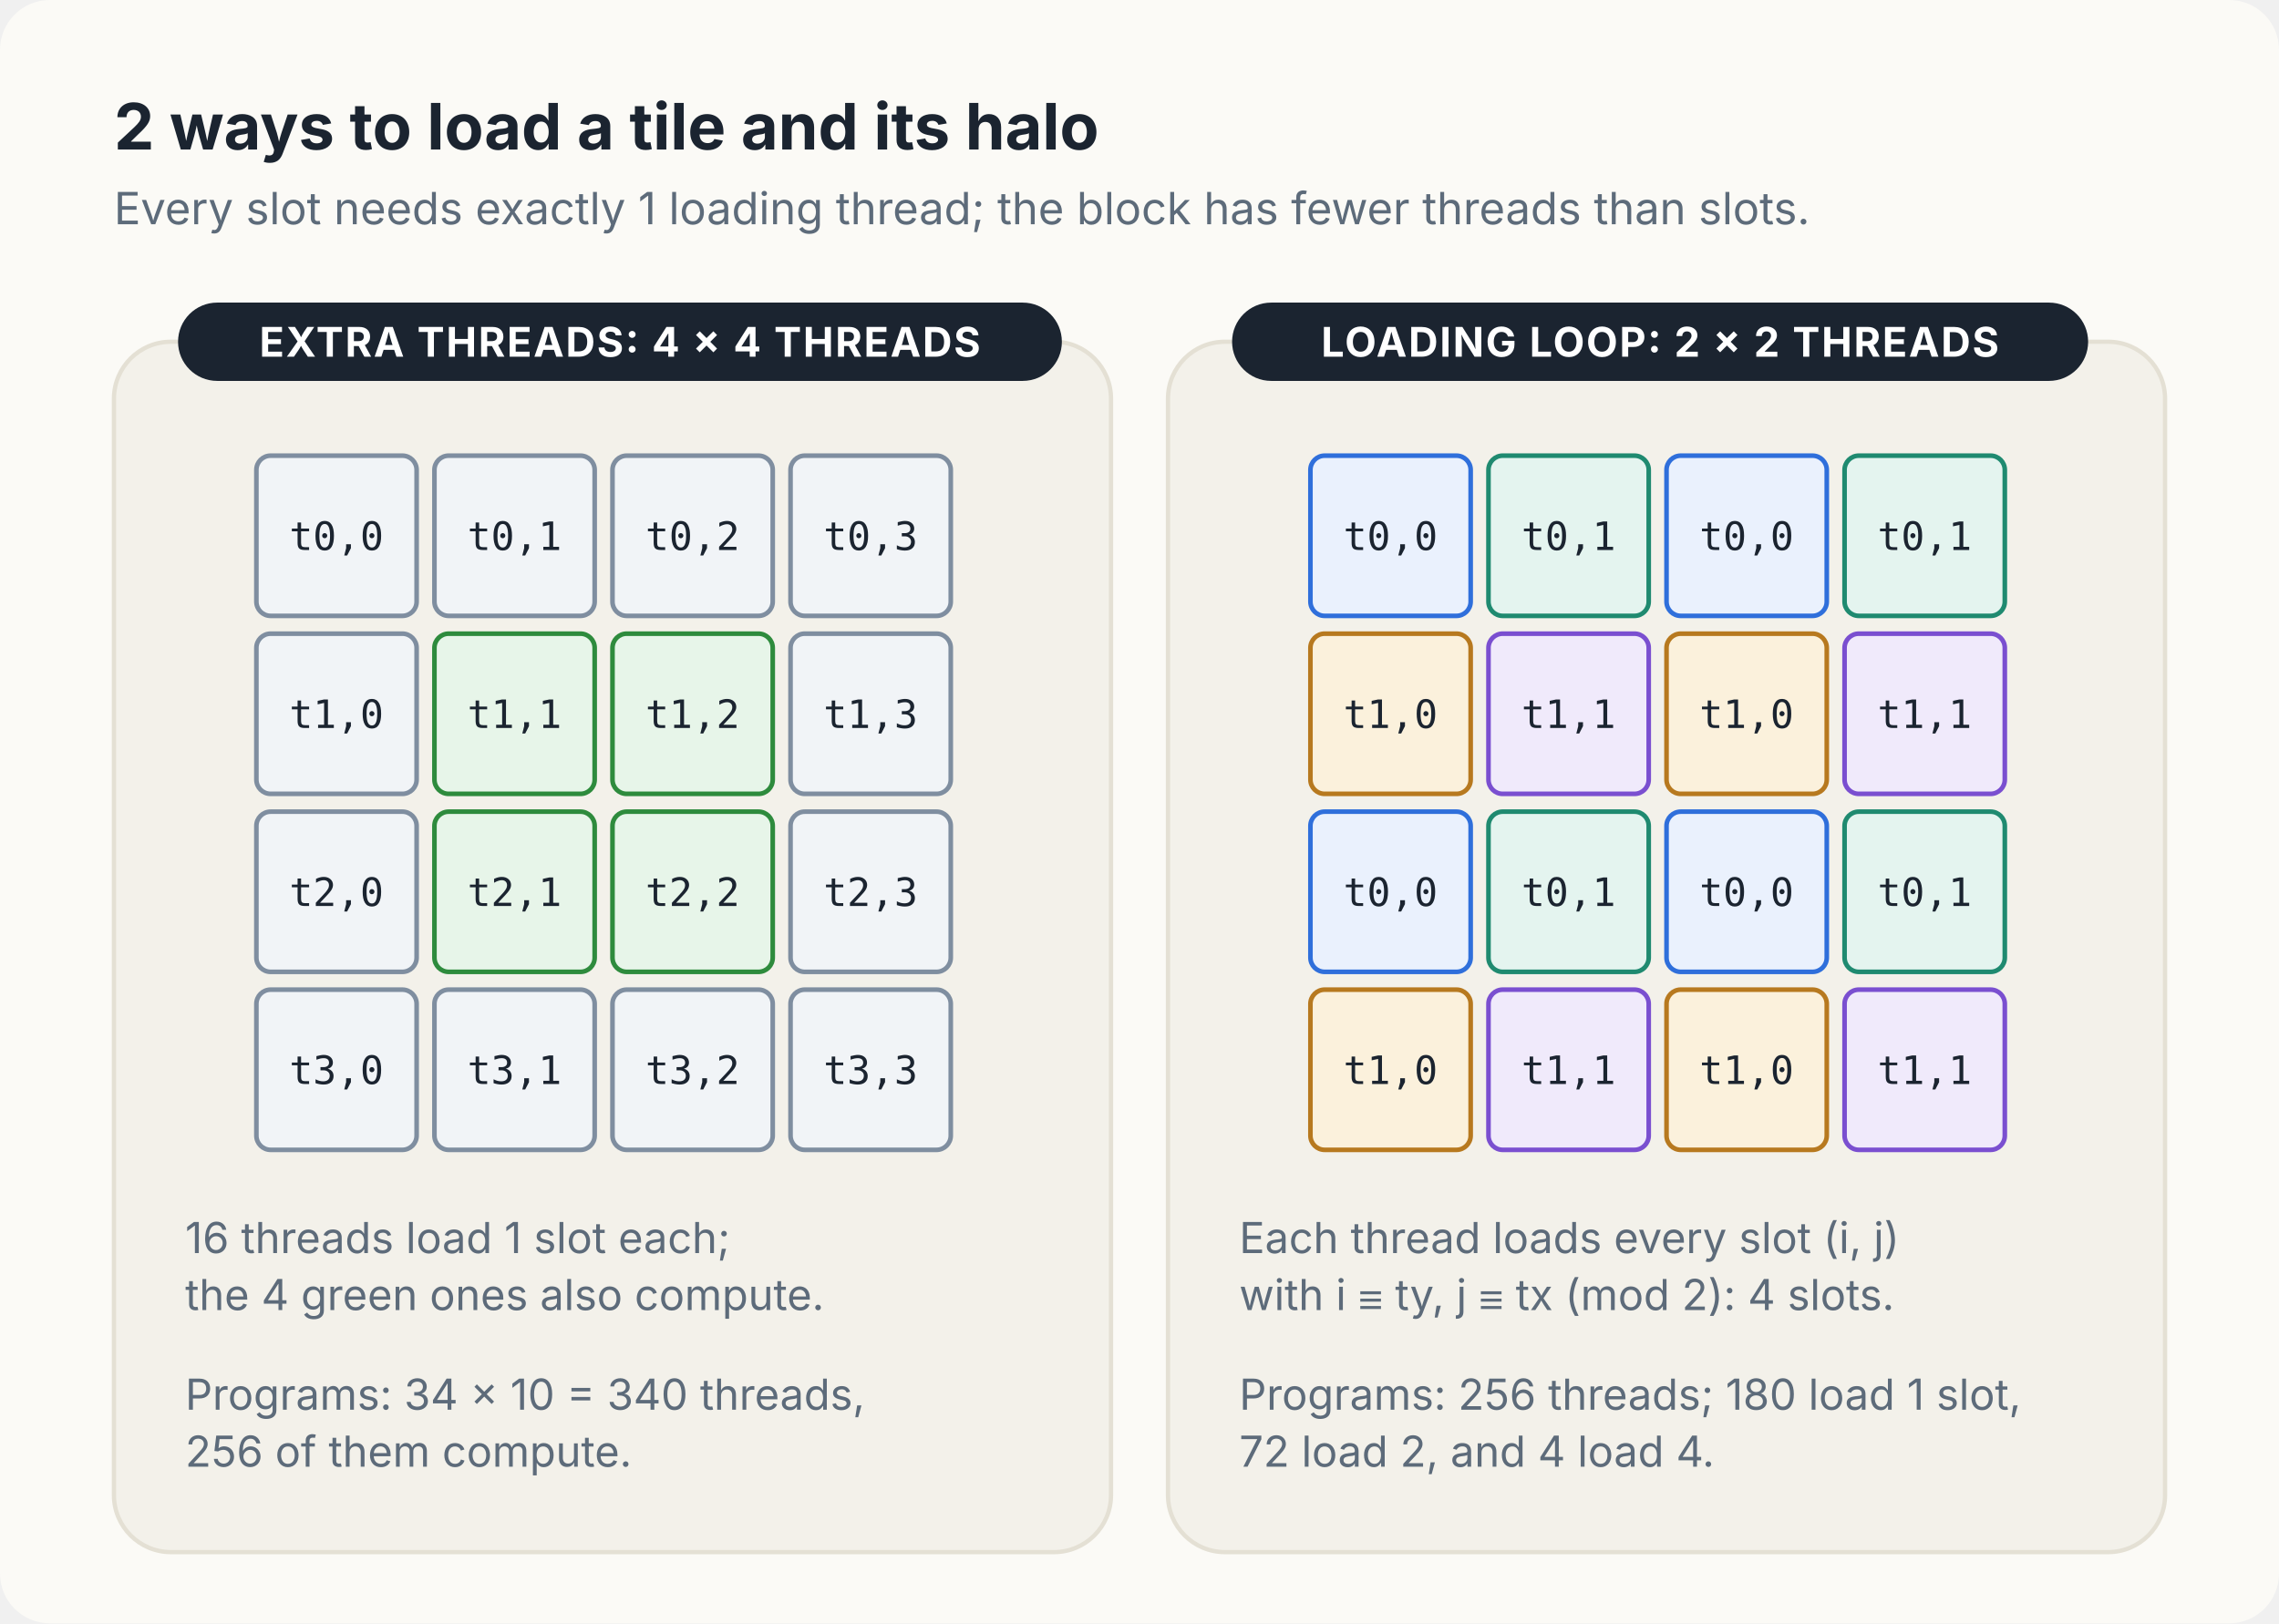
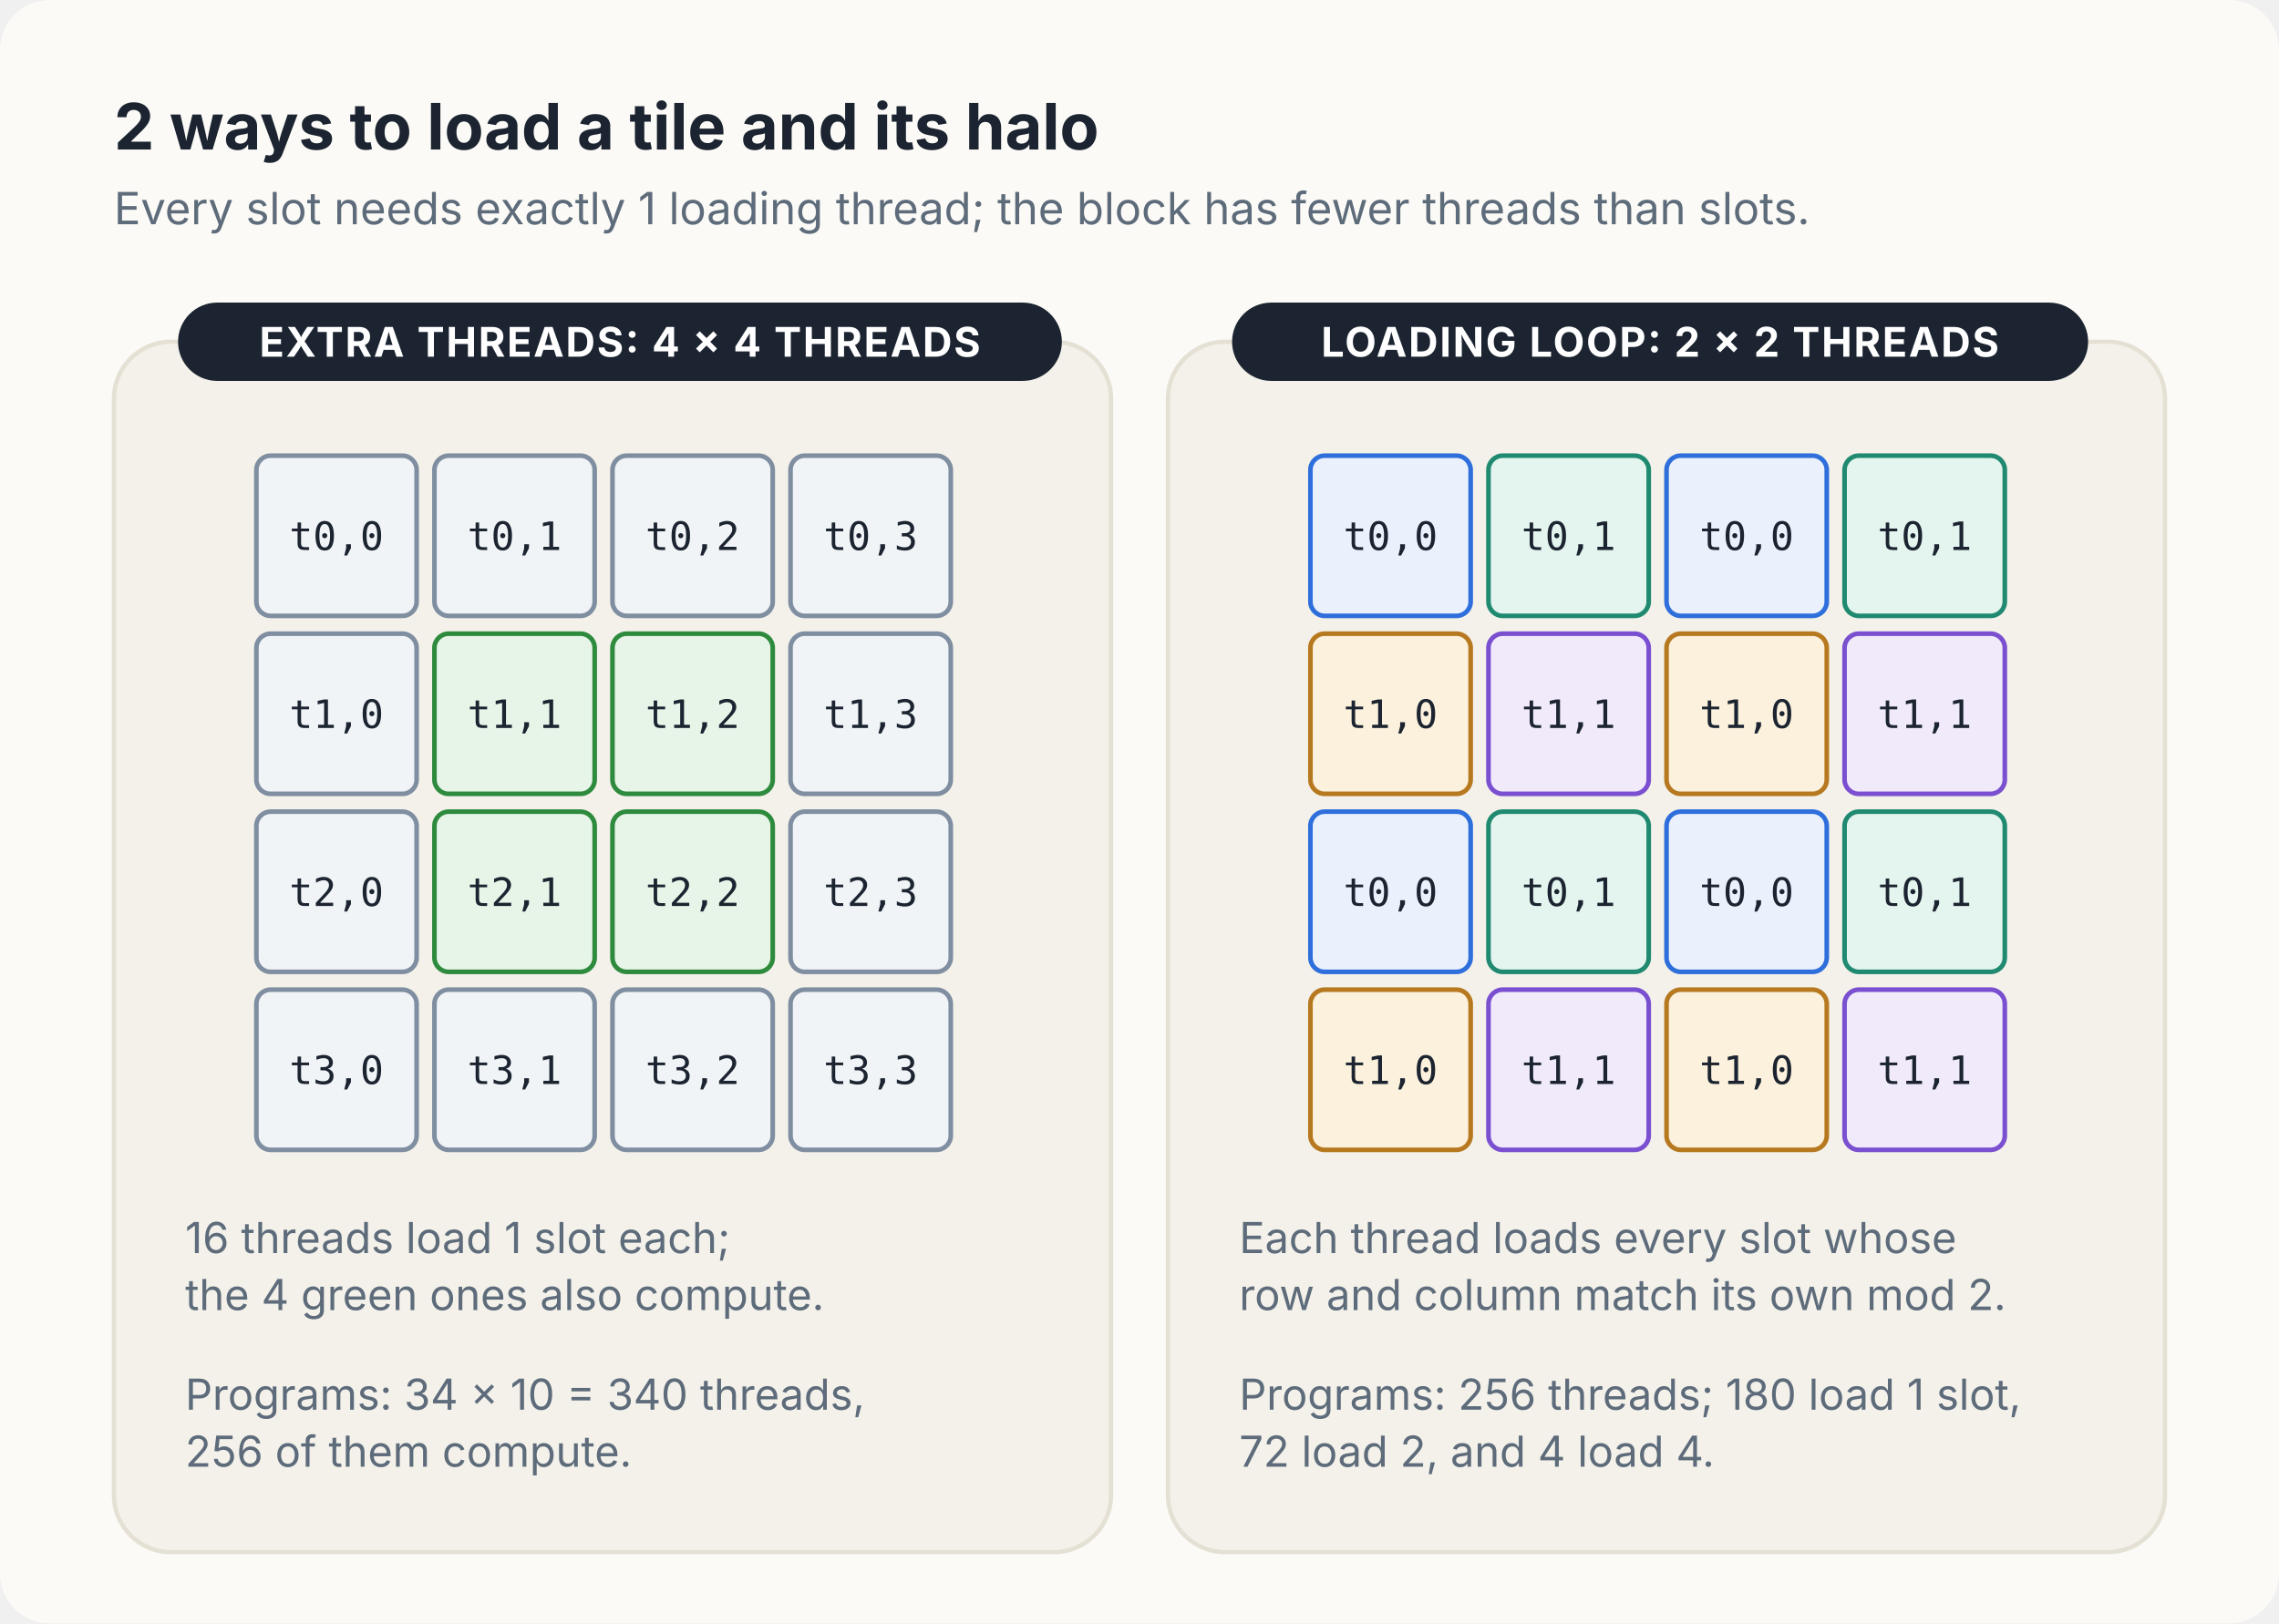
- <svg xmlns="http://www.w3.org/2000/svg" viewBox="0 0 640 456" width="640" height="456" role="img" aria-label="Two ways to load the 4 by 4 tile of block (1, 1). Left, extra threads: the block has 4 by 4 = 16 threads, 1 per slot; all 16 load, and only the inner 4 compute. Right, a loop: the block has 2 by 2 = 4 threads, and each loads 4 slots, at rows ty and ty + 2 and columns tx and tx + 2; the slots are colored by the thread that loads them. A note gives the counts for the programs: 34 by 10 = 340 threads, 256 of which compute; or 256 threads, of which 180 load 1 slot, 72 load 2 and 4 load 4.">
+ <svg xmlns="http://www.w3.org/2000/svg" viewBox="0 0 640 456" width="640" height="456" role="img" aria-label="Two ways to load the 4 by 4 tile of block (1, 1). Left, extra threads: the block has 4 by 4 = 16 threads, 1 per slot; all 16 load, and only the inner 4 compute. Right, a loop: the block has 2 by 2 = 4 threads, and each loads 4 slots, at rows threadIdx.y and threadIdx.y + 2 and columns threadIdx.x and threadIdx.x + 2; the slots are colored by the thread that loads them. A note gives the counts for the programs: 34 by 10 = 340 threads, 256 of which compute; or 256 threads, of which 180 load 1 slot, 72 load 2 and 4 load 4.">
  <style>
    text { font-family: Inter, "Segoe UI", "Helvetica Neue", Helvetica, Arial, sans-serif; fill: #1B2430; }
    .title { font-size: 18px; font-weight: 650; }
    .lede { font-size: 12.5px; fill: #5D6B7A; }
    .name { font-size: 14px; font-weight: 650; }
    .sub { font-size: 12px; fill: #5D6B7A; }
    .note { font-size: 12px; fill: #5D6B7A; }
    .tab { font-size: 11.5px; font-weight: 650; letter-spacing: 0.04em; fill: #5D6B7A; }
    .mono { font-family: "JetBrains Mono", "SF Mono", Menlo, Consolas, monospace; font-size: 12px; }
    .dim { fill: #8794A3; }
    .strong { font-weight: 700; }
    .trap { fill: #CF4526; font-weight: 700; }
    .pill { font-size: 11px; font-weight: 600; }
    .wire { fill: none; stroke: #3F5873; stroke-width: 1.8; stroke-linecap: round; stroke-linejoin: round; }
    .wire.danger { stroke: #CF4526; stroke-dasharray: 6 5; }
    .wire.idle { stroke: #7F8EA0; stroke-dasharray: 2 5; }
  </style>
  <defs>
    <filter id="lift" x="-10%" y="-10%" width="120%" height="135%">
      <feDropShadow dx="0" dy="2" stdDeviation="3" flood-color="#1B2430" flood-opacity="0.13" />
    </filter>
    <linearGradient id="thor-body" x1="0" y1="0" x2="0" y2="1">
      <stop offset="0" stop-color="#C6CCD5" />
      <stop offset="1" stop-color="#979EA9" />
    </linearGradient>
    <linearGradient id="switch-body" x1="0" y1="0" x2="0" y2="1">
      <stop offset="0" stop-color="#3B4656" />
      <stop offset="1" stop-color="#232B37" />
    </linearGradient>
    <marker id="head" viewBox="0 0 10 10" refX="8.5" refY="5" markerUnits="userSpaceOnUse" markerWidth="11" markerHeight="11" orient="auto">
      <path d="M0.5,1 L9,5 L0.5,9 Z" fill="#3F5873" />
    </marker>
    <marker id="head-danger" viewBox="0 0 10 10" refX="8.5" refY="5" markerUnits="userSpaceOnUse" markerWidth="11" markerHeight="11" orient="auto">
      <path d="M0.5,1 L9,5 L0.5,9 Z" fill="#CF4526" />
    </marker>
    <marker id="head-idle" viewBox="0 0 10 10" refX="8.5" refY="5" markerUnits="userSpaceOnUse" markerWidth="11" markerHeight="11" orient="auto">
      <path d="M0.5,1 L9,5 L0.5,9 Z" fill="#7F8EA0" />
    </marker>
  </defs>
  <rect width="640" height="456" rx="14" fill="#FBFAF6" />
  <text x="32.0" y="42.0" class="title" text-anchor="start" xml:space="preserve">2 ways to load a tile and its halo</text>
  <text x="32.0" y="63.0" class="lede" text-anchor="start" xml:space="preserve">Every slot needs exactly 1 loading thread; the block has fewer threads than slots.</text>
  <rect x="32" y="96" width="280" height="340" rx="16" fill="#F3F1EA" stroke="#E4E0D4" stroke-width="1.2" />
  <rect x="50" y="85" width="248.2" height="22" rx="11" fill="#1B2430" />
  <text x="174.1" y="100.2" class="tab" text-anchor="middle" style="fill:#FFFFFF" xml:space="preserve">EXTRA THREADS: 4 × 4 THREADS</text>
  <rect x="328" y="96" width="280" height="340" rx="16" fill="#F3F1EA" stroke="#E4E0D4" stroke-width="1.2" />
  <rect x="346" y="85" width="240.4" height="22" rx="11" fill="#1B2430" />
  <text x="466.2" y="100.2" class="tab" text-anchor="middle" style="fill:#FFFFFF" xml:space="preserve">LOADING LOOP: 2 × 2 THREADS</text>
  <rect x="72.0" y="128.0" width="45.0" height="45.0" rx="4" fill="#F1F4F7" stroke="#7F8EA0" stroke-width="1.3" />
  <text x="94.5" y="154.5" class="mono" text-anchor="middle" style="font-size:11px;fill:#1B2430" xml:space="preserve">t0,0</text>
  <rect x="122.0" y="128.0" width="45.0" height="45.0" rx="4" fill="#F1F4F7" stroke="#7F8EA0" stroke-width="1.3" />
  <text x="144.5" y="154.5" class="mono" text-anchor="middle" style="font-size:11px;fill:#1B2430" xml:space="preserve">t0,1</text>
  <rect x="172.0" y="128.0" width="45.0" height="45.0" rx="4" fill="#F1F4F7" stroke="#7F8EA0" stroke-width="1.3" />
  <text x="194.5" y="154.5" class="mono" text-anchor="middle" style="font-size:11px;fill:#1B2430" xml:space="preserve">t0,2</text>
  <rect x="222.0" y="128.0" width="45.0" height="45.0" rx="4" fill="#F1F4F7" stroke="#7F8EA0" stroke-width="1.3" />
  <text x="244.5" y="154.5" class="mono" text-anchor="middle" style="font-size:11px;fill:#1B2430" xml:space="preserve">t0,3</text>
  <rect x="72.0" y="178.0" width="45.0" height="45.0" rx="4" fill="#F1F4F7" stroke="#7F8EA0" stroke-width="1.3" />
  <text x="94.5" y="204.5" class="mono" text-anchor="middle" style="font-size:11px;fill:#1B2430" xml:space="preserve">t1,0</text>
  <rect x="122.0" y="178.0" width="45.0" height="45.0" rx="4" fill="#E7F5E9" stroke="#2E8B3D" stroke-width="1.3" />
  <text x="144.5" y="204.5" class="mono" text-anchor="middle" style="font-size:11px;fill:#1B2430" xml:space="preserve">t1,1</text>
  <rect x="172.0" y="178.0" width="45.0" height="45.0" rx="4" fill="#E7F5E9" stroke="#2E8B3D" stroke-width="1.3" />
  <text x="194.5" y="204.5" class="mono" text-anchor="middle" style="font-size:11px;fill:#1B2430" xml:space="preserve">t1,2</text>
  <rect x="222.0" y="178.0" width="45.0" height="45.0" rx="4" fill="#F1F4F7" stroke="#7F8EA0" stroke-width="1.3" />
  <text x="244.5" y="204.5" class="mono" text-anchor="middle" style="font-size:11px;fill:#1B2430" xml:space="preserve">t1,3</text>
  <rect x="72.0" y="228.0" width="45.0" height="45.0" rx="4" fill="#F1F4F7" stroke="#7F8EA0" stroke-width="1.3" />
  <text x="94.5" y="254.5" class="mono" text-anchor="middle" style="font-size:11px;fill:#1B2430" xml:space="preserve">t2,0</text>
  <rect x="122.0" y="228.0" width="45.0" height="45.0" rx="4" fill="#E7F5E9" stroke="#2E8B3D" stroke-width="1.3" />
  <text x="144.5" y="254.5" class="mono" text-anchor="middle" style="font-size:11px;fill:#1B2430" xml:space="preserve">t2,1</text>
  <rect x="172.0" y="228.0" width="45.0" height="45.0" rx="4" fill="#E7F5E9" stroke="#2E8B3D" stroke-width="1.3" />
  <text x="194.5" y="254.5" class="mono" text-anchor="middle" style="font-size:11px;fill:#1B2430" xml:space="preserve">t2,2</text>
  <rect x="222.0" y="228.0" width="45.0" height="45.0" rx="4" fill="#F1F4F7" stroke="#7F8EA0" stroke-width="1.3" />
  <text x="244.5" y="254.5" class="mono" text-anchor="middle" style="font-size:11px;fill:#1B2430" xml:space="preserve">t2,3</text>
  <rect x="72.0" y="278.0" width="45.0" height="45.0" rx="4" fill="#F1F4F7" stroke="#7F8EA0" stroke-width="1.3" />
  <text x="94.5" y="304.5" class="mono" text-anchor="middle" style="font-size:11px;fill:#1B2430" xml:space="preserve">t3,0</text>
  <rect x="122.0" y="278.0" width="45.0" height="45.0" rx="4" fill="#F1F4F7" stroke="#7F8EA0" stroke-width="1.3" />
  <text x="144.5" y="304.5" class="mono" text-anchor="middle" style="font-size:11px;fill:#1B2430" xml:space="preserve">t3,1</text>
  <rect x="172.0" y="278.0" width="45.0" height="45.0" rx="4" fill="#F1F4F7" stroke="#7F8EA0" stroke-width="1.3" />
  <text x="194.5" y="304.5" class="mono" text-anchor="middle" style="font-size:11px;fill:#1B2430" xml:space="preserve">t3,2</text>
  <rect x="222.0" y="278.0" width="45.0" height="45.0" rx="4" fill="#F1F4F7" stroke="#7F8EA0" stroke-width="1.3" />
  <text x="244.5" y="304.5" class="mono" text-anchor="middle" style="font-size:11px;fill:#1B2430" xml:space="preserve">t3,3</text>
  <rect x="368.0" y="128.0" width="45.0" height="45.0" rx="4" fill="#EAF1FD" stroke="#2F6FDB" stroke-width="1.3" />
  <text x="390.5" y="154.5" class="mono" text-anchor="middle" style="font-size:11px;fill:#1B2430" xml:space="preserve">t0,0</text>
  <rect x="418.0" y="128.0" width="45.0" height="45.0" rx="4" fill="#E4F4EF" stroke="#1F8A70" stroke-width="1.3" />
  <text x="440.5" y="154.5" class="mono" text-anchor="middle" style="font-size:11px;fill:#1B2430" xml:space="preserve">t0,1</text>
  <rect x="468.0" y="128.0" width="45.0" height="45.0" rx="4" fill="#EAF1FD" stroke="#2F6FDB" stroke-width="1.3" />
  <text x="490.5" y="154.5" class="mono" text-anchor="middle" style="font-size:11px;fill:#1B2430" xml:space="preserve">t0,0</text>
  <rect x="518.0" y="128.0" width="45.0" height="45.0" rx="4" fill="#E4F4EF" stroke="#1F8A70" stroke-width="1.3" />
  <text x="540.5" y="154.5" class="mono" text-anchor="middle" style="font-size:11px;fill:#1B2430" xml:space="preserve">t0,1</text>
  <rect x="368.0" y="178.0" width="45.0" height="45.0" rx="4" fill="#FBF1DC" stroke="#B7791F" stroke-width="1.3" />
  <text x="390.5" y="204.5" class="mono" text-anchor="middle" style="font-size:11px;fill:#1B2430" xml:space="preserve">t1,0</text>
  <rect x="418.0" y="178.0" width="45.0" height="45.0" rx="4" fill="#F0EAFB" stroke="#7A4FD0" stroke-width="1.3" />
  <text x="440.5" y="204.5" class="mono" text-anchor="middle" style="font-size:11px;fill:#1B2430" xml:space="preserve">t1,1</text>
  <rect x="468.0" y="178.0" width="45.0" height="45.0" rx="4" fill="#FBF1DC" stroke="#B7791F" stroke-width="1.3" />
  <text x="490.5" y="204.5" class="mono" text-anchor="middle" style="font-size:11px;fill:#1B2430" xml:space="preserve">t1,0</text>
  <rect x="518.0" y="178.0" width="45.0" height="45.0" rx="4" fill="#F0EAFB" stroke="#7A4FD0" stroke-width="1.3" />
  <text x="540.5" y="204.5" class="mono" text-anchor="middle" style="font-size:11px;fill:#1B2430" xml:space="preserve">t1,1</text>
  <rect x="368.0" y="228.0" width="45.0" height="45.0" rx="4" fill="#EAF1FD" stroke="#2F6FDB" stroke-width="1.3" />
  <text x="390.5" y="254.5" class="mono" text-anchor="middle" style="font-size:11px;fill:#1B2430" xml:space="preserve">t0,0</text>
  <rect x="418.0" y="228.0" width="45.0" height="45.0" rx="4" fill="#E4F4EF" stroke="#1F8A70" stroke-width="1.3" />
  <text x="440.5" y="254.5" class="mono" text-anchor="middle" style="font-size:11px;fill:#1B2430" xml:space="preserve">t0,1</text>
  <rect x="468.0" y="228.0" width="45.0" height="45.0" rx="4" fill="#EAF1FD" stroke="#2F6FDB" stroke-width="1.3" />
  <text x="490.5" y="254.5" class="mono" text-anchor="middle" style="font-size:11px;fill:#1B2430" xml:space="preserve">t0,0</text>
  <rect x="518.0" y="228.0" width="45.0" height="45.0" rx="4" fill="#E4F4EF" stroke="#1F8A70" stroke-width="1.3" />
  <text x="540.5" y="254.5" class="mono" text-anchor="middle" style="font-size:11px;fill:#1B2430" xml:space="preserve">t0,1</text>
  <rect x="368.0" y="278.0" width="45.0" height="45.0" rx="4" fill="#FBF1DC" stroke="#B7791F" stroke-width="1.3" />
  <text x="390.5" y="304.5" class="mono" text-anchor="middle" style="font-size:11px;fill:#1B2430" xml:space="preserve">t1,0</text>
  <rect x="418.0" y="278.0" width="45.0" height="45.0" rx="4" fill="#F0EAFB" stroke="#7A4FD0" stroke-width="1.3" />
  <text x="440.5" y="304.5" class="mono" text-anchor="middle" style="font-size:11px;fill:#1B2430" xml:space="preserve">t1,1</text>
  <rect x="468.0" y="278.0" width="45.0" height="45.0" rx="4" fill="#FBF1DC" stroke="#B7791F" stroke-width="1.3" />
  <text x="490.5" y="304.5" class="mono" text-anchor="middle" style="font-size:11px;fill:#1B2430" xml:space="preserve">t1,0</text>
  <rect x="518.0" y="278.0" width="45.0" height="45.0" rx="4" fill="#F0EAFB" stroke="#7A4FD0" stroke-width="1.3" />
  <text x="540.5" y="304.5" class="mono" text-anchor="middle" style="font-size:11px;fill:#1B2430" xml:space="preserve">t1,1</text>
  <text x="52.0" y="352.0" class="note" text-anchor="start" xml:space="preserve">16 threads load 1 slot each;</text>
  <text x="52.0" y="368.0" class="note" text-anchor="start" xml:space="preserve">the 4 green ones also compute.</text>
  <text x="52.0" y="396.0" class="note" text-anchor="start" xml:space="preserve">Programs: 34 × 10 = 340 threads,</text>
  <text x="52.0" y="412.0" class="note" text-anchor="start" xml:space="preserve">256 of them compute.</text>
-   <text x="348.0" y="352.0" class="note" text-anchor="start" xml:space="preserve">Each thread loads every slot (i, j)</text>
-   <text x="348.0" y="368.0" class="note" text-anchor="start" xml:space="preserve">with i ≡ ty, j ≡ tx (mod 2): 4 slots.</text>
+   <text x="348.0" y="352.0" class="note" text-anchor="start" xml:space="preserve">Each thread loads every slot whose</text>
+   <text x="348.0" y="368.0" class="note" text-anchor="start" xml:space="preserve">row and column match its own mod 2.</text>
  <text x="348.0" y="396.0" class="note" text-anchor="start" xml:space="preserve">Programs: 256 threads; 180 load 1 slot,</text>
  <text x="348.0" y="412.0" class="note" text-anchor="start" xml:space="preserve">72 load 2, and 4 load 4.</text>
</svg>
